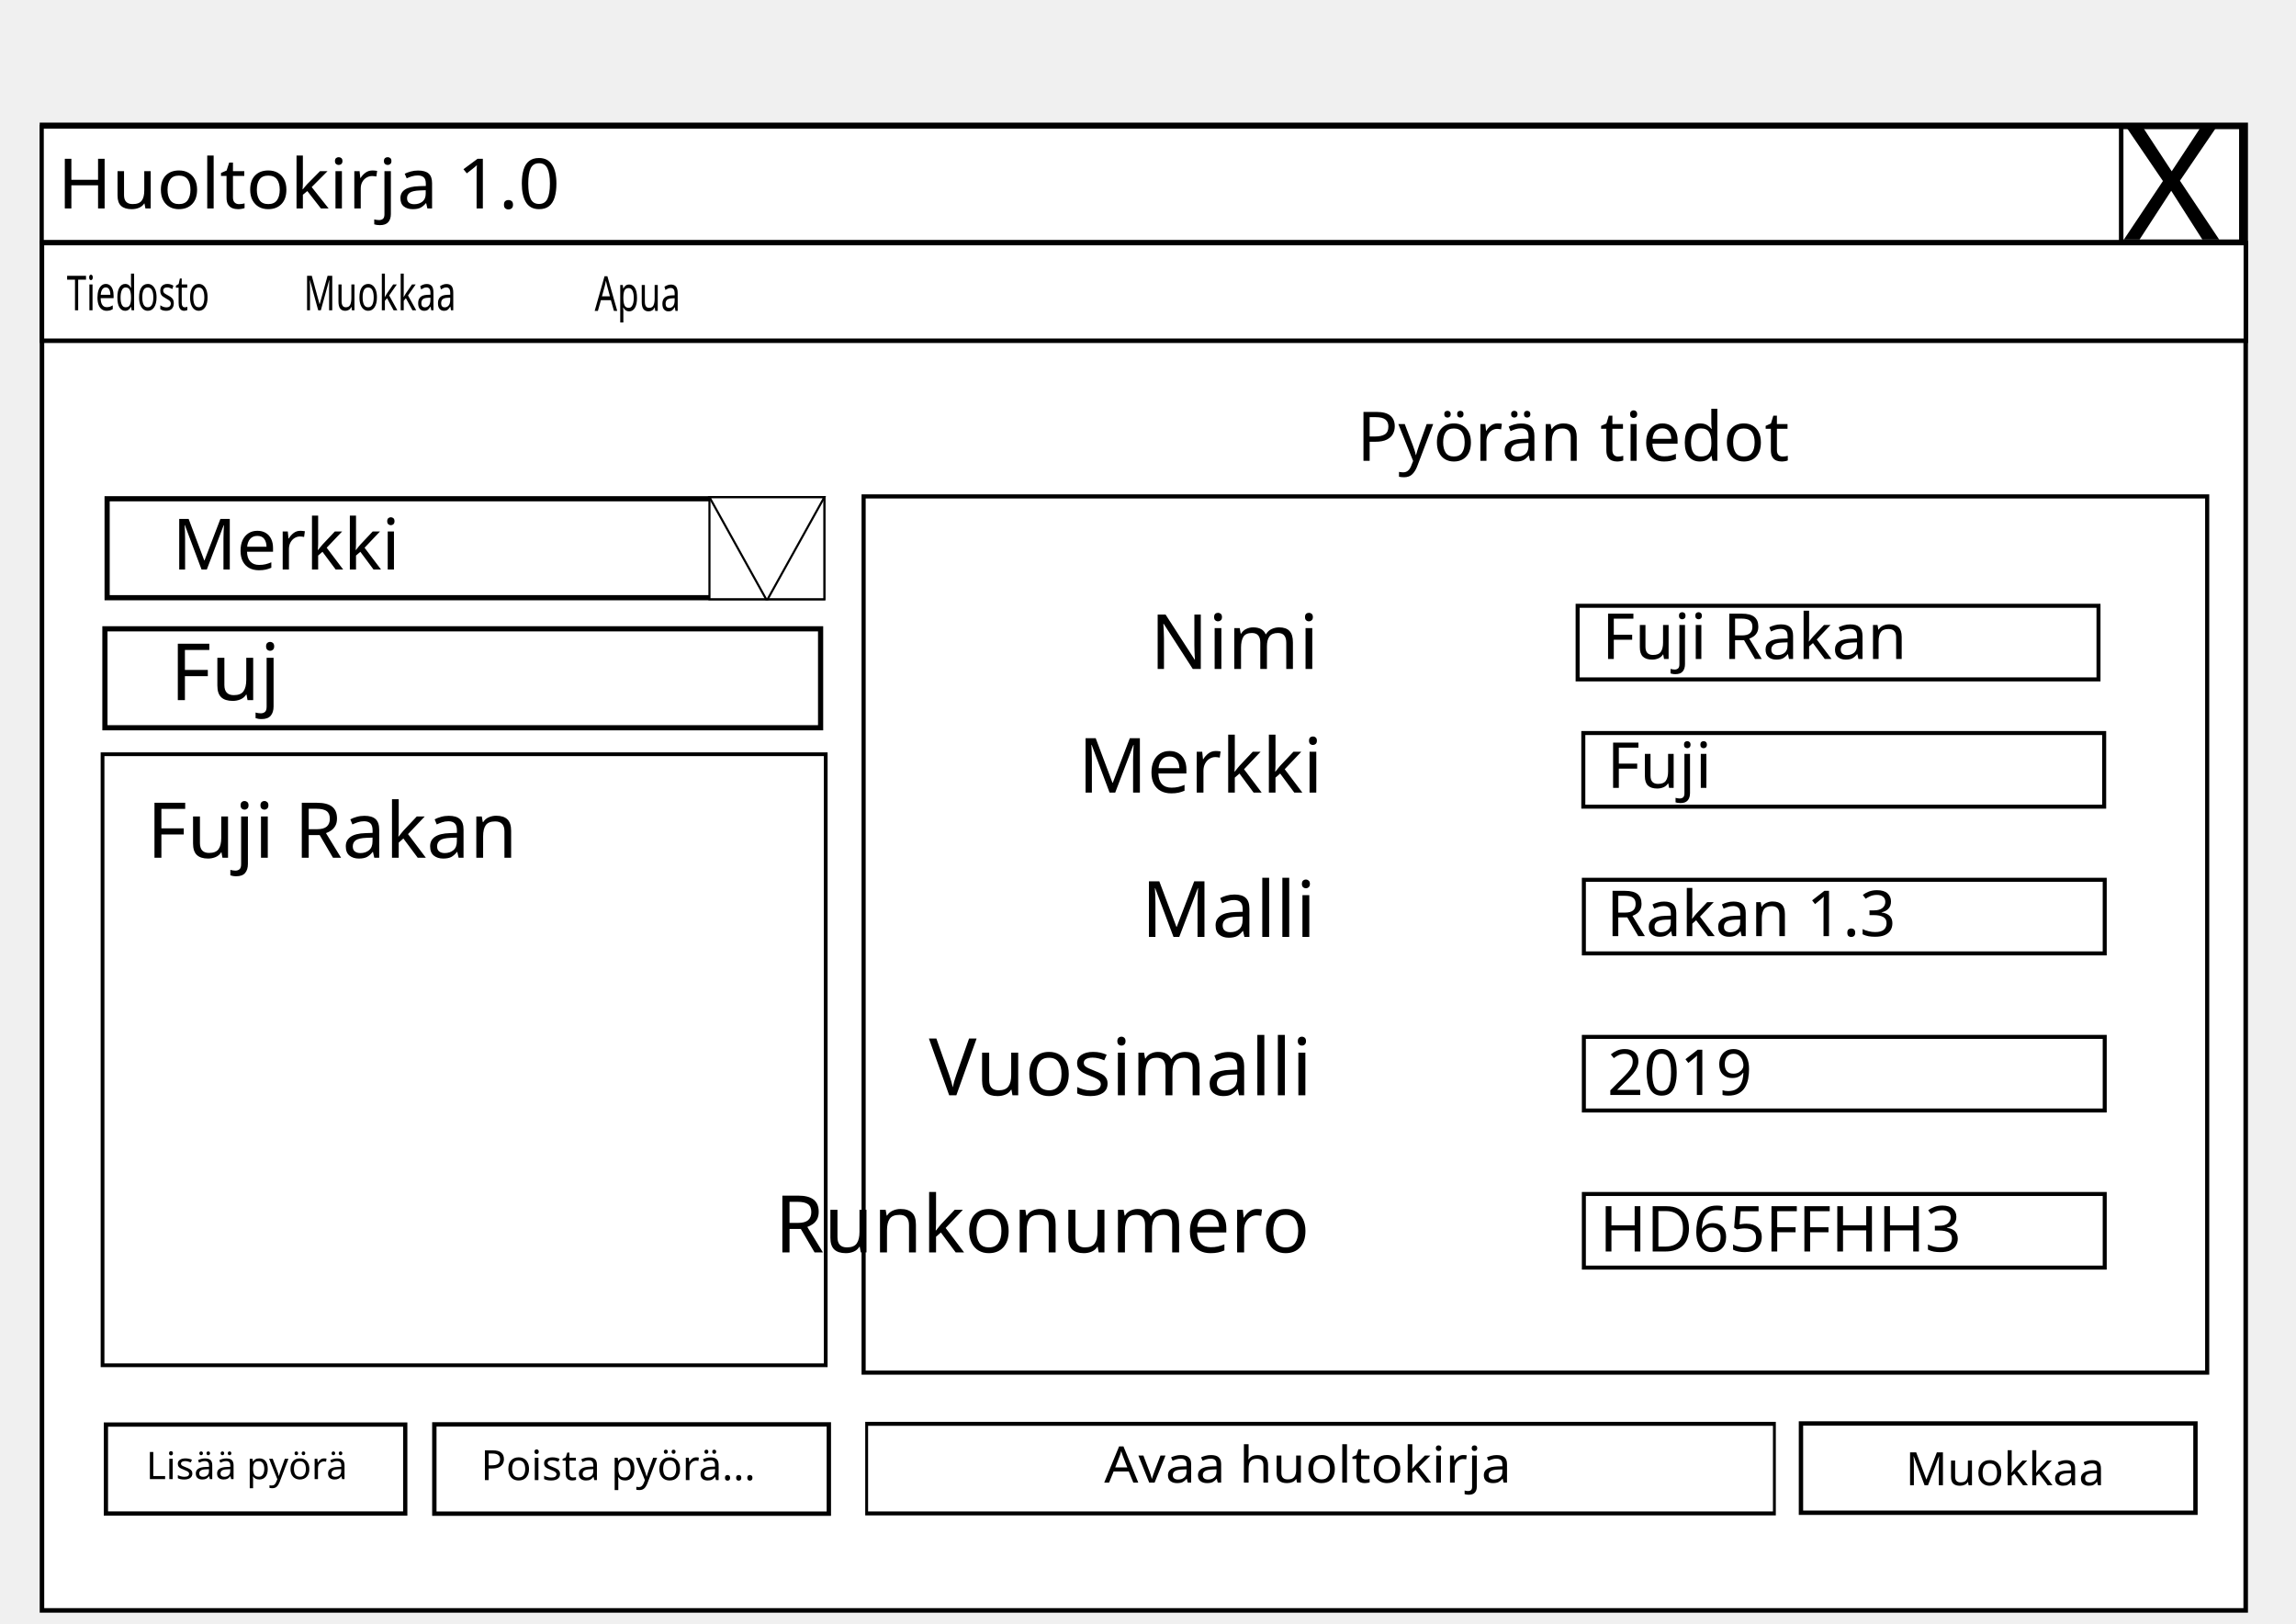
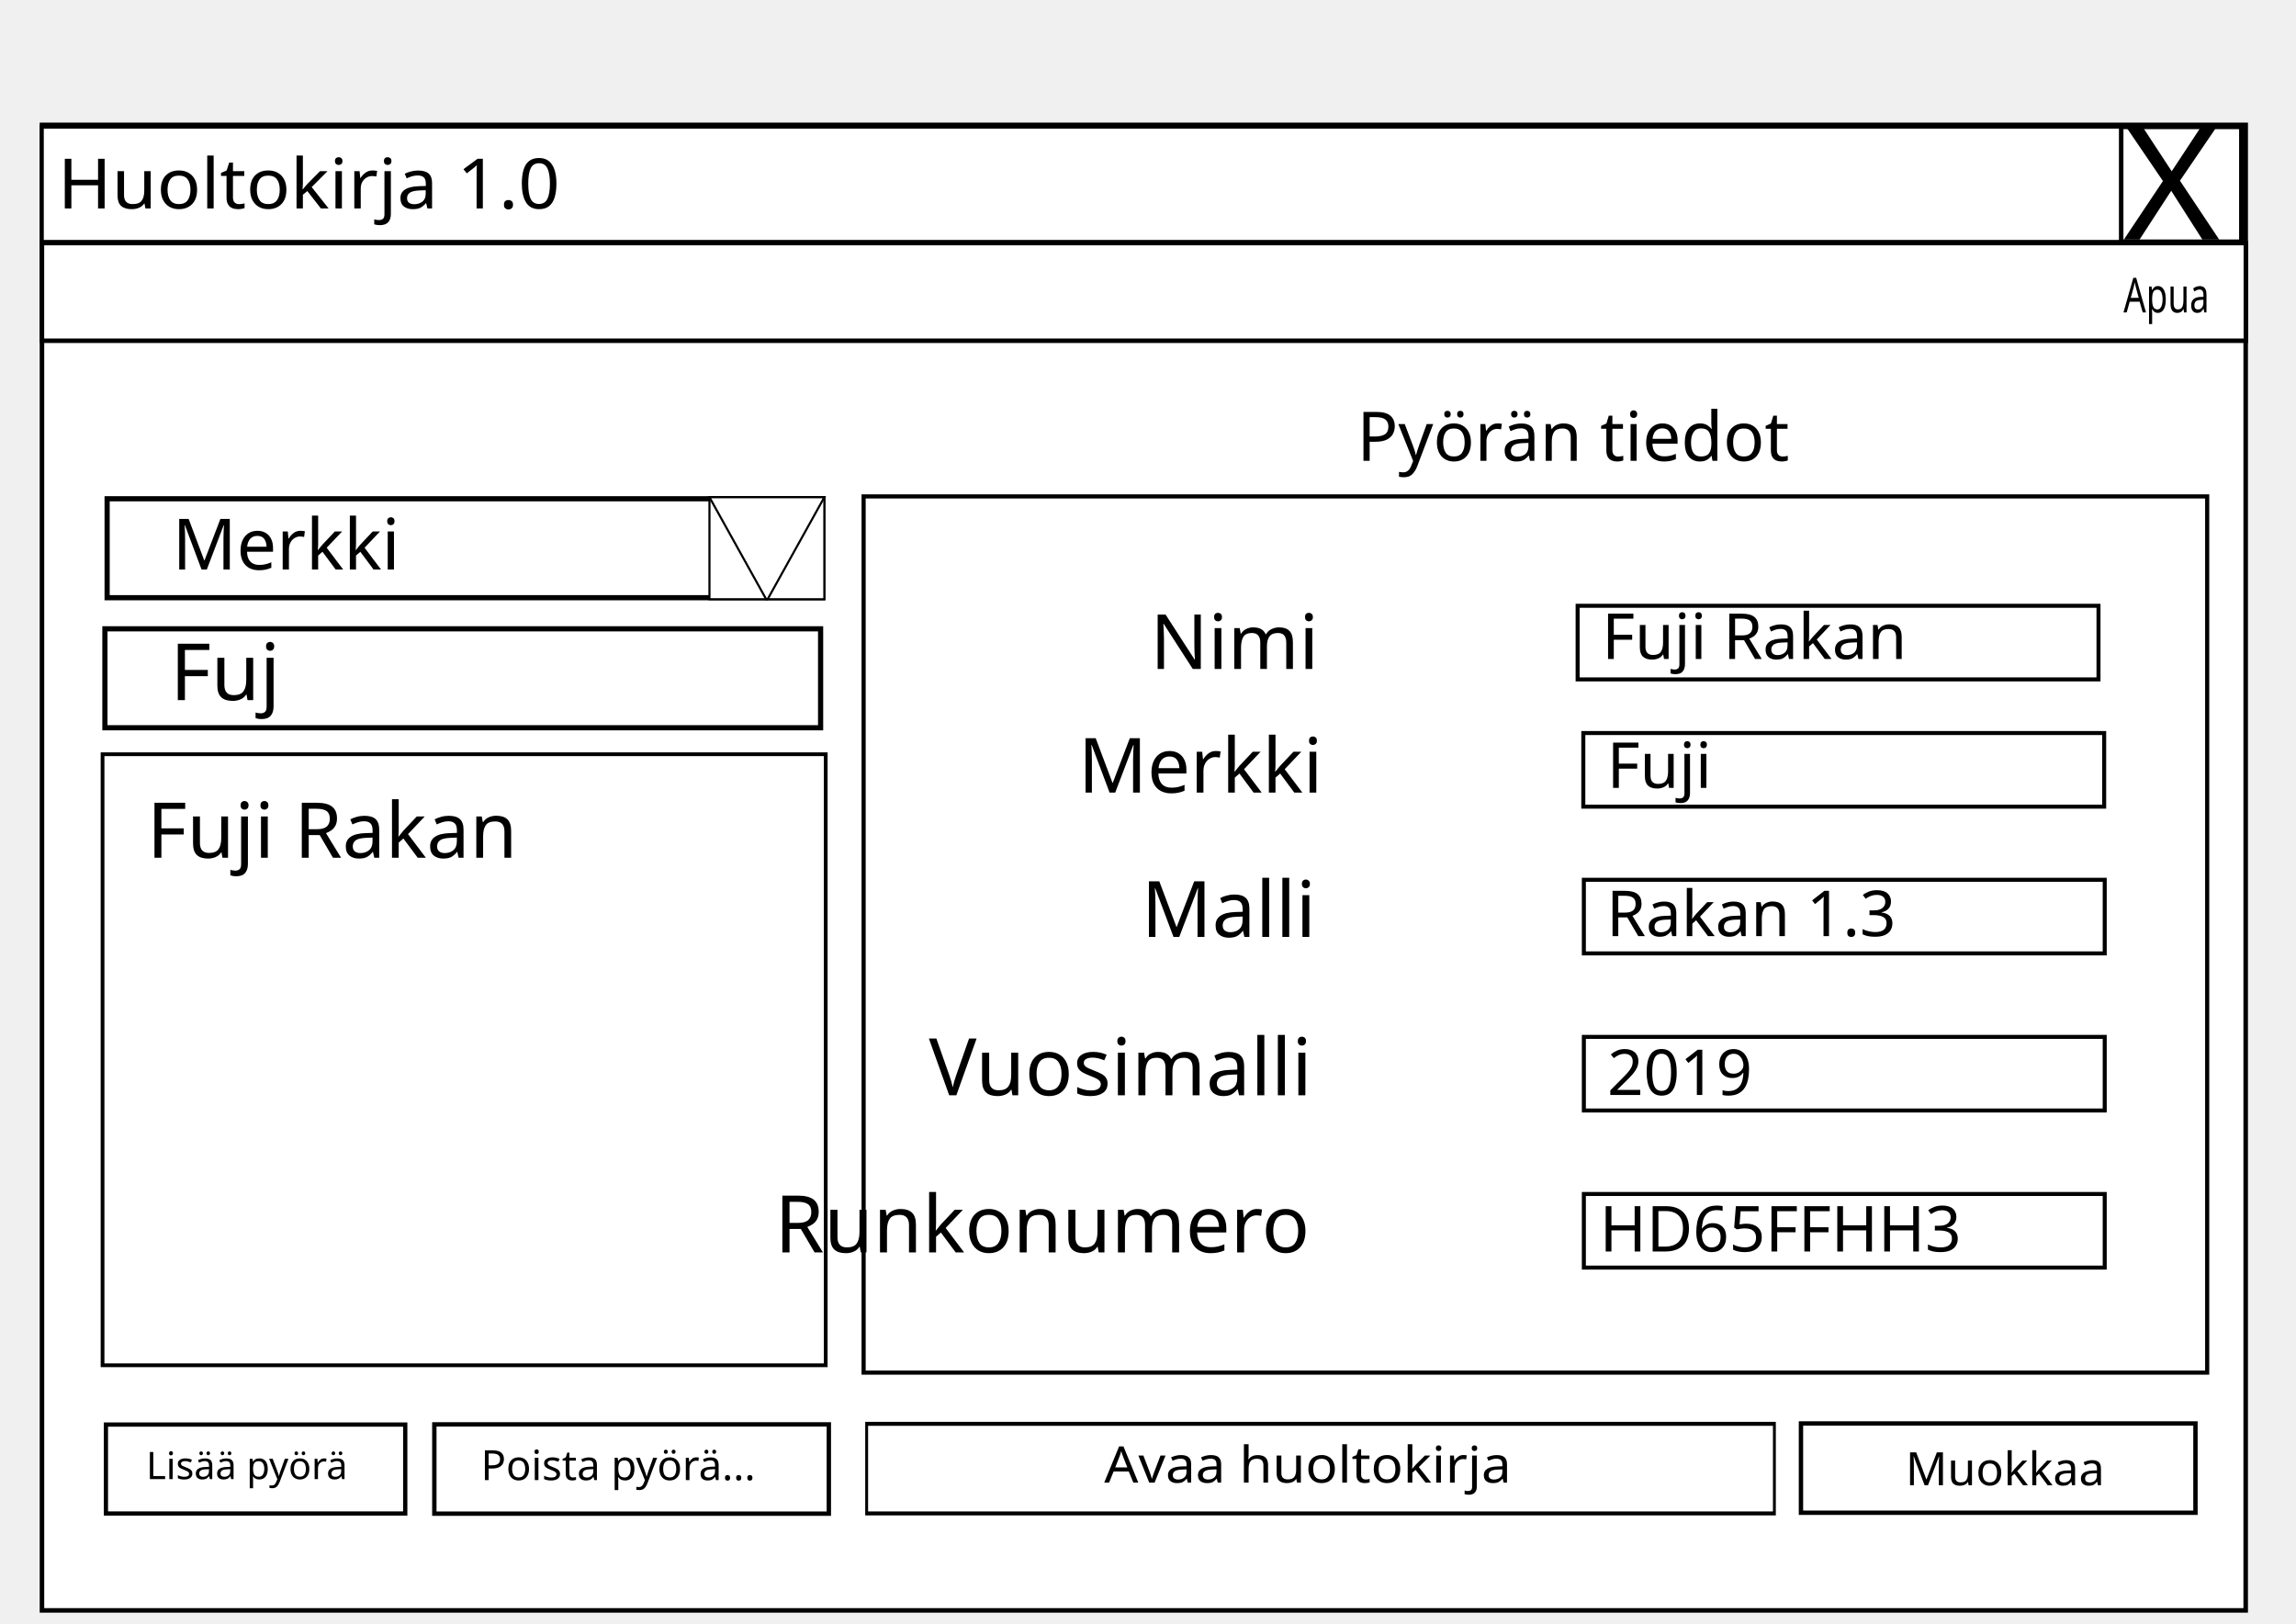
<svg xmlns="http://www.w3.org/2000/svg" width="297mm" height="210mm" viewBox="0 0 1052.362 744.094" id="svg4177" version="1.1">
  <defs id="defs4179" />
  <g id="layer1" transform="translate(0,-308.2677)">
    <rect style="opacity:1;fill:#ffffff;fill-opacity:1;fill-rule:evenodd;stroke:#000000;stroke-width:2.078" id="rect4188" width="1010.075" height="680.765" x="19.232" y="365.497" />
    <rect style="opacity:1;fill:#ffffff;fill-opacity:1;fill-rule:evenodd;stroke:#000000;stroke-width:1.718" id="rect4742" width="331.465" height="280.019" x="47.002" y="653.913" />
    <rect style="opacity:1;fill:#ffffff;fill-opacity:1;fill-rule:evenodd;stroke:#000000;stroke-width:2.371" id="rect4748" width="328.032" height="45.343" x="48.088" y="596.433" />
    <rect style="opacity:1;fill:#ffffff;fill-opacity:1;fill-rule:evenodd;stroke:#000000;stroke-width:1.951" id="rect4758" width="137.192" height="40.763" x="48.547" y="961.103" />
    <text xml:space="preserve" style="font-style:normal;font-weight:normal;font-size:17.394px;line-height:125%;font-family:sans-serif;letter-spacing:0px;word-spacing:0px;fill:#000000;fill-opacity:1;stroke:none;stroke-width:1px;stroke-linecap:butt;stroke-linejoin:miter;stroke-opacity:1" x="67.013" y="986.101" id="text4760">
      <tspan id="tspan4762" x="67.013" y="986.101">Lisää pyörä</tspan>
    </text>
    <g id="g4773" transform="translate(632.0203,-9.434195)">
      <g id="g4770">
        <rect style="opacity:1;fill:#ffffff;fill-opacity:1;fill-rule:evenodd;stroke:#000000;stroke-width:2" id="rect4764" width="180.817" height="40.911" x="193.444" y="970.035" />
      </g>
      <text id="text4766" y="998.354" x="241.401" style="font-style:normal;font-weight:normal;font-size:21.12px;line-height:125%;font-family:sans-serif;letter-spacing:0px;word-spacing:0px;fill:#000000;fill-opacity:1;stroke:none;stroke-width:1px;stroke-linecap:butt;stroke-linejoin:miter;stroke-opacity:1" xml:space="preserve">
        <tspan y="998.354" x="241.401" id="tspan4768">Muokkaa</tspan>
      </text>
    </g>
    <g id="g4232" transform="matrix(0.6867821,0,0,0.9506299,254.996,40.52423)">
      <rect y="968.034" x="207.1" height="43.188" width="605.8" id="rect4779" style="opacity:1;fill:#ffffff;fill-opacity:1;fill-rule:evenodd;stroke:#000000;stroke-width:1.914" />
      <text id="text4781" y="1205.674" x="302.163" style="font-style:normal;font-weight:normal;font-size:29.474px;line-height:125%;font-family:sans-serif;letter-spacing:0px;word-spacing:0px;fill:#000000;fill-opacity:1;stroke:none;stroke-width:1px;stroke-linecap:butt;stroke-linejoin:miter;stroke-opacity:1" xml:space="preserve" transform="scale(1.210072,0.8263968)">
        <tspan y="1205.674" x="302.163" id="tspan4783">Avaa huoltokirja</tspan>
      </text>
    </g>
    <text xml:space="preserve" style="font-style:normal;font-weight:normal;font-size:35.3px;line-height:125%;font-family:sans-serif;letter-spacing:0px;word-spacing:0px;fill:#000000;fill-opacity:1;stroke:none;stroke-width:1px;stroke-linecap:butt;stroke-linejoin:miter;stroke-opacity:1" x="67.383" y="701.361" id="text4785">
      <tspan id="tspan4787" x="67.383" y="701.361">Fuji Rakan</tspan>
    </text>
    <g id="g5048" transform="matrix(1.028785,0,0,0.9812345,-13.99552,6.87424)">
      <rect y="366.364" x="32.22" height="53.747" width="980.057" id="rect4875" style="opacity:1;fill:#ffffff;fill-opacity:1;fill-rule:evenodd;stroke:#000000;stroke-width:1.791" />
      <text id="text4734" y="404.519" x="39.326" style="font-style:normal;font-weight:normal;font-size:32.505px;line-height:125%;font-family:sans-serif;letter-spacing:0px;word-spacing:0px;fill:#000000;fill-opacity:1;stroke:none;stroke-width:1px;stroke-linecap:butt;stroke-linejoin:miter;stroke-opacity:1" xml:space="preserve">
        <tspan y="404.519" x="39.326" id="tspan4736">Huoltokirja 1.0</tspan>
      </text>
      <rect y="366.469" x="958.635" height="53.538" width="53.538" id="rect4877" style="opacity:1;fill:#ffffff;fill-opacity:1;fill-rule:evenodd;stroke:#000000;stroke-width:2" />
      <text id="text4879" y="419.041" x="959.54" style="font-style:normal;font-weight:normal;font-size:73.487px;line-height:125%;font-family:sans-serif;letter-spacing:0px;word-spacing:0px;fill:#000000;fill-opacity:1;stroke:none;stroke-width:1px;stroke-linecap:butt;stroke-linejoin:miter;stroke-opacity:1" xml:space="preserve">
        <tspan y="419.041" x="959.54" id="tspan4881">X</tspan>
      </text>
    </g>
    <g id="g4964" transform="translate(1.010153,-33.33503)">
      <g id="g4961">
        <rect y="570.169" x="48.088" height="45.343" width="328.032" id="rect4950" style="opacity:1;fill:#ffffff;fill-opacity:1;fill-rule:evenodd;stroke:#000000;stroke-width:2.371" />
      </g>
      <text id="text4952" y="602.598" x="77.98" style="font-style:normal;font-weight:normal;font-size:32.504px;line-height:125%;font-family:sans-serif;letter-spacing:0px;word-spacing:0px;fill:#000000;fill-opacity:1;stroke:none;stroke-width:1px;stroke-linecap:butt;stroke-linejoin:miter;stroke-opacity:1" xml:space="preserve">
        <tspan y="602.598" x="77.98" id="tspan4954">Merkki</tspan>
      </text>
    </g>
    <rect style="opacity:1;fill:#ffffff;fill-opacity:1;fill-rule:evenodd;stroke:#000000;stroke-width:0.965" id="rect4956" width="52.657" height="46.75" x="325.177" y="536.13" />
    <g id="g4978" transform="translate(1.010153,-33.33503)">
      <path id="rect4958" d="m 324.167,569.465 52.657,0 -26,46.75 -0.657,0 z" style="opacity:1;fill:#ffffff;fill-opacity:1;fill-rule:evenodd;stroke:#000000;stroke-width:0.965" />
    </g>
    <text xml:space="preserve" style="font-style:normal;font-weight:normal;font-size:90px;line-height:125%;font-family:sans-serif;letter-spacing:0px;word-spacing:0px;fill:#000000;fill-opacity:1;stroke:none;stroke-width:1px;stroke-linecap:butt;stroke-linejoin:miter;stroke-opacity:1" x="88.893" y="624.058" id="text4981">
      <tspan id="tspan4983" x="88.893" y="624.058" />
    </text>
    <text xml:space="preserve" style="font-style:normal;font-weight:normal;font-size:36.181px;line-height:125%;font-family:sans-serif;letter-spacing:0px;word-spacing:0px;fill:#000000;fill-opacity:1;stroke:none;stroke-width:1px;stroke-linecap:butt;stroke-linejoin:miter;stroke-opacity:1" x="77.987" y="629.112" id="text4985">
      <tspan id="tspan4987" x="77.987" y="629.112">Fuj</tspan>
    </text>
    <g id="g4207" transform="translate(5.714286,-38.57143)">
      <g transform="translate(-6.775201,55.67223)" id="g4929" />
      <g id="g4329" transform="translate(0,3.030458)">
        <rect y="532.727" x="395.834" height="401.536" width="615.822" id="rect4754" style="opacity:1;fill:#ffffff;fill-opacity:1;fill-rule:evenodd;stroke:#000000;stroke-width:1.892" transform="translate(-5.714286,38.57143)" />
        <text id="text4793" y="707.037" x="682.273" style="font-style:normal;font-weight:normal;font-size:34.921px;line-height:125%;font-family:sans-serif;letter-spacing:0px;word-spacing:0px;fill:#000000;fill-opacity:1;stroke:none;stroke-width:1px;stroke-linecap:butt;stroke-linejoin:miter;stroke-opacity:1" xml:space="preserve">
          <tspan style="text-align:end;text-anchor:end" id="tspan4805" y="707.037" x="682.273">Merkki</tspan>
        </text>
        <rect style="opacity:1;fill:#ffffff;fill-opacity:1;fill-rule:evenodd;stroke:#000000;stroke-width:1.837" id="rect4818" width="238.735" height="33.735" x="719.989" y="679.735" />
        <text xml:space="preserve" style="font-style:normal;font-weight:normal;font-size:35.673px;line-height:125%;font-family:sans-serif;letter-spacing:0px;word-spacing:0px;fill:#000000;fill-opacity:1;stroke:none;stroke-width:1px;stroke-linecap:butt;stroke-linejoin:miter;stroke-opacity:1" x="687.681" y="717.5" id="text4831" transform="translate(-6.775201,55.67223)">
          <tspan x="687.681" y="717.5" id="tspan4833" style="text-align:end;text-anchor:end">Malli</tspan>
        </text>
        <text id="text4835" y="790.077" x="687.745" style="font-style:normal;font-weight:normal;font-size:36.441px;line-height:125%;font-family:sans-serif;letter-spacing:0px;word-spacing:0px;fill:#000000;fill-opacity:1;stroke:none;stroke-width:1px;stroke-linecap:butt;stroke-linejoin:miter;stroke-opacity:1" xml:space="preserve" transform="translate(-6.775201,55.67223)">
          <tspan style="text-align:end;text-anchor:end" id="tspan4837" y="790.077" x="687.745">Vuosimalli</tspan>
        </text>
        <text xml:space="preserve" style="font-style:normal;font-weight:normal;font-size:36.441px;line-height:125%;font-family:sans-serif;letter-spacing:0px;word-spacing:0px;fill:#000000;fill-opacity:1;stroke:none;stroke-width:1px;stroke-linecap:butt;stroke-linejoin:miter;stroke-opacity:1" x="686.641" y="862.07" id="text4839" transform="translate(-6.775201,55.67223)">
          <tspan x="686.641" y="862.07" id="tspan4841" style="text-align:end;text-anchor:end">Runkonumero</tspan>
        </text>
        <rect y="691.315" x="727.017" height="33.735" width="238.735" id="rect4843" style="opacity:1;fill:#ffffff;fill-opacity:1;fill-rule:evenodd;stroke:#000000;stroke-width:1.837" transform="translate(-6.775201,55.67223)" />
        <rect style="opacity:1;fill:#ffffff;fill-opacity:1;fill-rule:evenodd;stroke:#000000;stroke-width:1.837" id="rect4845" width="238.735" height="33.735" x="727.017" y="763.309" transform="translate(-6.775201,55.67223)" />
        <rect y="835.302" x="727.017" height="33.735" width="238.735" id="rect4847" style="opacity:1;fill:#ffffff;fill-opacity:1;fill-rule:evenodd;stroke:#000000;stroke-width:1.837" transform="translate(-6.775201,55.67223)" />
        <text xml:space="preserve" style="font-style:normal;font-weight:normal;font-size:34.921px;line-height:125%;font-family:sans-serif;letter-spacing:0px;word-spacing:0px;fill:#000000;fill-opacity:1;stroke:none;stroke-width:1px;stroke-linecap:butt;stroke-linejoin:miter;stroke-opacity:1" x="687.205" y="594.705" id="text4303" transform="translate(-6.775201,55.67223)">
          <tspan x="687.205" y="594.705" id="tspan4305" style="text-align:end;text-anchor:end">Nimi</tspan>
        </text>
        <rect y="565.751" x="724.16" height="33.735" width="238.735" id="rect4307" style="opacity:1;fill:#ffffff;fill-opacity:1;fill-rule:evenodd;stroke:#000000;stroke-width:1.837" transform="translate(-6.775201,55.67223)" />
        <text xml:space="preserve" style="font-style:normal;font-weight:normal;font-size:29.057px;line-height:125%;font-family:sans-serif;letter-spacing:0px;word-spacing:0px;fill:#000000;fill-opacity:1;stroke:none;stroke-width:1px;stroke-linecap:butt;stroke-linejoin:miter;stroke-opacity:1" x="730.831" y="704.869" id="text4198">
          <tspan id="tspan4200" x="730.831" y="704.869">Fuji</tspan>
        </text>
        <text id="text4202" y="772.802" x="730.579" style="font-style:normal;font-weight:normal;font-size:29.057px;line-height:125%;font-family:sans-serif;letter-spacing:0px;word-spacing:0px;fill:#000000;fill-opacity:1;stroke:none;stroke-width:1px;stroke-linecap:butt;stroke-linejoin:miter;stroke-opacity:1" xml:space="preserve">
          <tspan y="772.802" x="730.579" id="tspan4204">Rakan 1.3</tspan>
        </text>
        <text id="text4202-3" y="845.607" x="730.976" style="font-style:normal;font-weight:normal;font-size:29.057px;line-height:125%;font-family:sans-serif;letter-spacing:0px;word-spacing:0px;fill:#000000;fill-opacity:1;stroke:none;stroke-width:1px;stroke-linecap:butt;stroke-linejoin:miter;stroke-opacity:1" xml:space="preserve">
          <tspan y="845.607" x="730.976" id="tspan4204-0">2019</tspan>
        </text>
        <text id="text4202-0" y="917.327" x="727.441" style="font-style:normal;font-weight:normal;font-size:29.057px;line-height:125%;font-family:sans-serif;letter-spacing:0px;word-spacing:0px;fill:#000000;fill-opacity:1;stroke:none;stroke-width:1px;stroke-linecap:butt;stroke-linejoin:miter;stroke-opacity:1" xml:space="preserve">
          <tspan y="917.327" x="727.441" id="tspan4204-1">HD65FFHH3</tspan>
        </text>
        <text id="text4309" y="645.785" x="728.523" style="font-style:normal;font-weight:normal;font-size:29.057px;line-height:125%;font-family:sans-serif;letter-spacing:0px;word-spacing:0px;fill:#000000;fill-opacity:1;stroke:none;stroke-width:1px;stroke-linecap:butt;stroke-linejoin:miter;stroke-opacity:1" xml:space="preserve">
          <tspan y="645.785" x="728.523" id="tspan4311">Fuji Rakan</tspan>
        </text>
      </g>
    </g>
    <g transform="translate(5.632299,-9.015776)" id="g4202">
      <g id="g4204">
        <rect y="970.035" x="193.444" height="40.911" width="180.817" id="rect4206" style="opacity:1;fill:#ffffff;fill-opacity:1;fill-rule:evenodd;stroke:#000000;stroke-width:2" />
      </g>
      <text xml:space="preserve" style="font-style:normal;font-weight:normal;font-size:19.076px;line-height:125%;font-family:sans-serif;letter-spacing:0px;word-spacing:0px;fill:#000000;fill-opacity:1;stroke:none;stroke-width:1px;stroke-linecap:butt;stroke-linejoin:miter;stroke-opacity:1" x="214.778" y="995.553" id="text4208">
        <tspan id="tspan4210" x="214.778" y="995.553">Poista pyörä...</tspan>
      </text>
    </g>
    <text id="text4750" y="519.448" x="621.895" style="font-style:normal;font-weight:normal;font-size:31.384px;line-height:125%;font-family:sans-serif;letter-spacing:0px;word-spacing:0px;fill:#000000;fill-opacity:1;stroke:none;stroke-width:1px;stroke-linecap:butt;stroke-linejoin:miter;stroke-opacity:1" xml:space="preserve">
      <tspan y="519.448" x="621.895" id="tspan4752">Pyörän tiedot</tspan>
    </text>
    <rect style="opacity:1;fill:#ffffff;fill-opacity:1;fill-rule:evenodd;stroke:#000000;stroke-width:2.059" id="rect4249" width="1010.154" height="44.766" x="19.223" y="419.658" />
-     <g id="g4863" transform="translate(-90.34727,30.2151)">
-       <text xml:space="preserve" style="font-style:normal;font-weight:normal;font-size:85.169px;line-height:125%;font-family:sans-serif;letter-spacing:0px;word-spacing:0px;fill:#000000;fill-opacity:1;stroke:none;stroke-width:1px;stroke-linecap:butt;stroke-linejoin:miter;stroke-opacity:1" x="141.509" y="359.218" id="text4887" transform="scale(0.8547535,1.169928)">
-         <tspan id="tspan4889" x="141.509" y="359.218" style="font-size:18.926px">Tiedosto</tspan>
-       </text>
-       <text transform="scale(0.8547535,1.169928)" id="text4898" y="359.218" x="268.53" style="font-style:normal;font-weight:normal;font-size:85.169px;line-height:125%;font-family:sans-serif;letter-spacing:0px;word-spacing:0px;fill:#000000;fill-opacity:1;stroke:none;stroke-width:1px;stroke-linecap:butt;stroke-linejoin:miter;stroke-opacity:1" xml:space="preserve">
-         <tspan style="font-size:18.926px" y="359.218" x="268.53" id="tspan4900">Muokkaa</tspan>
-       </text>
-       <text xml:space="preserve" style="font-style:normal;font-weight:normal;font-size:85.169px;line-height:125%;font-family:sans-serif;letter-spacing:0px;word-spacing:0px;fill:#000000;fill-opacity:1;stroke:none;stroke-width:1px;stroke-linecap:butt;stroke-linejoin:miter;stroke-opacity:1" x="424.59" y="359.437" id="text4906" transform="scale(0.8547535,1.169928)">
-         <tspan id="tspan4908" x="424.59" y="359.437" style="font-size:18.926px">Apua</tspan>
+     <g id="g4863" transform="translate(-189.633,28.07224)">
+       <text xml:space="preserve" style="font-style:normal;font-weight:normal;font-size:85.169px;line-height:125%;font-family:sans-serif;letter-spacing:0px;word-spacing:0px;fill:#000000;fill-opacity:1;stroke:none;stroke-width:1px;stroke-linecap:butt;stroke-linejoin:miter;stroke-opacity:1" x="1360.532" y="361.879" id="text4906" transform="scale(0.8547535,1.169928)">
+         <tspan id="tspan4908" x="1360.532" y="361.879" style="font-size:18.926px">Apua</tspan>
      </text>
    </g>
  </g>
</svg>
